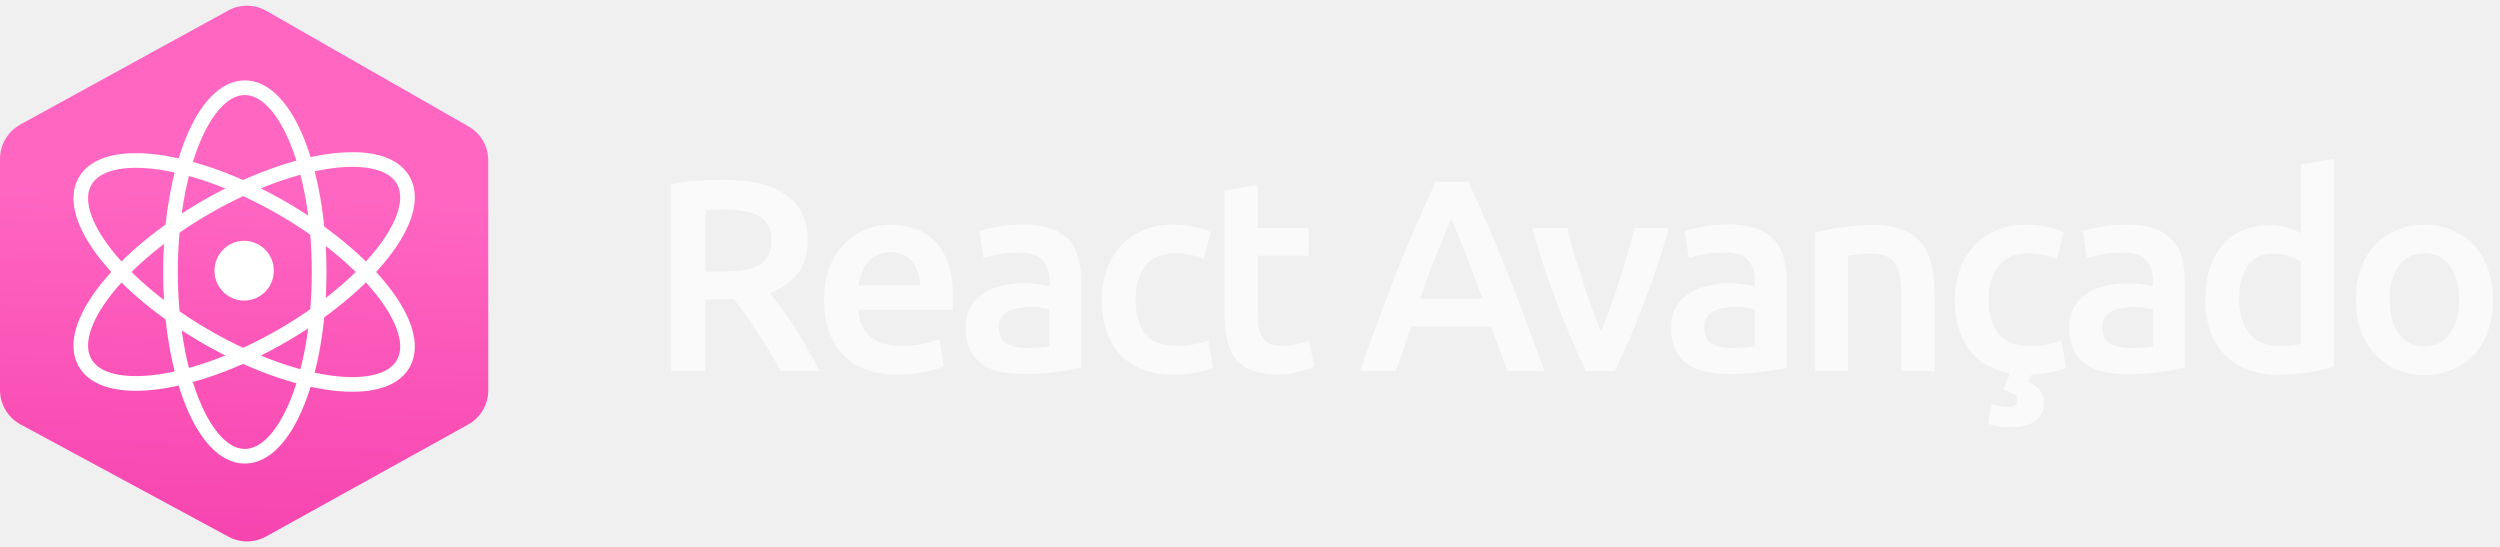
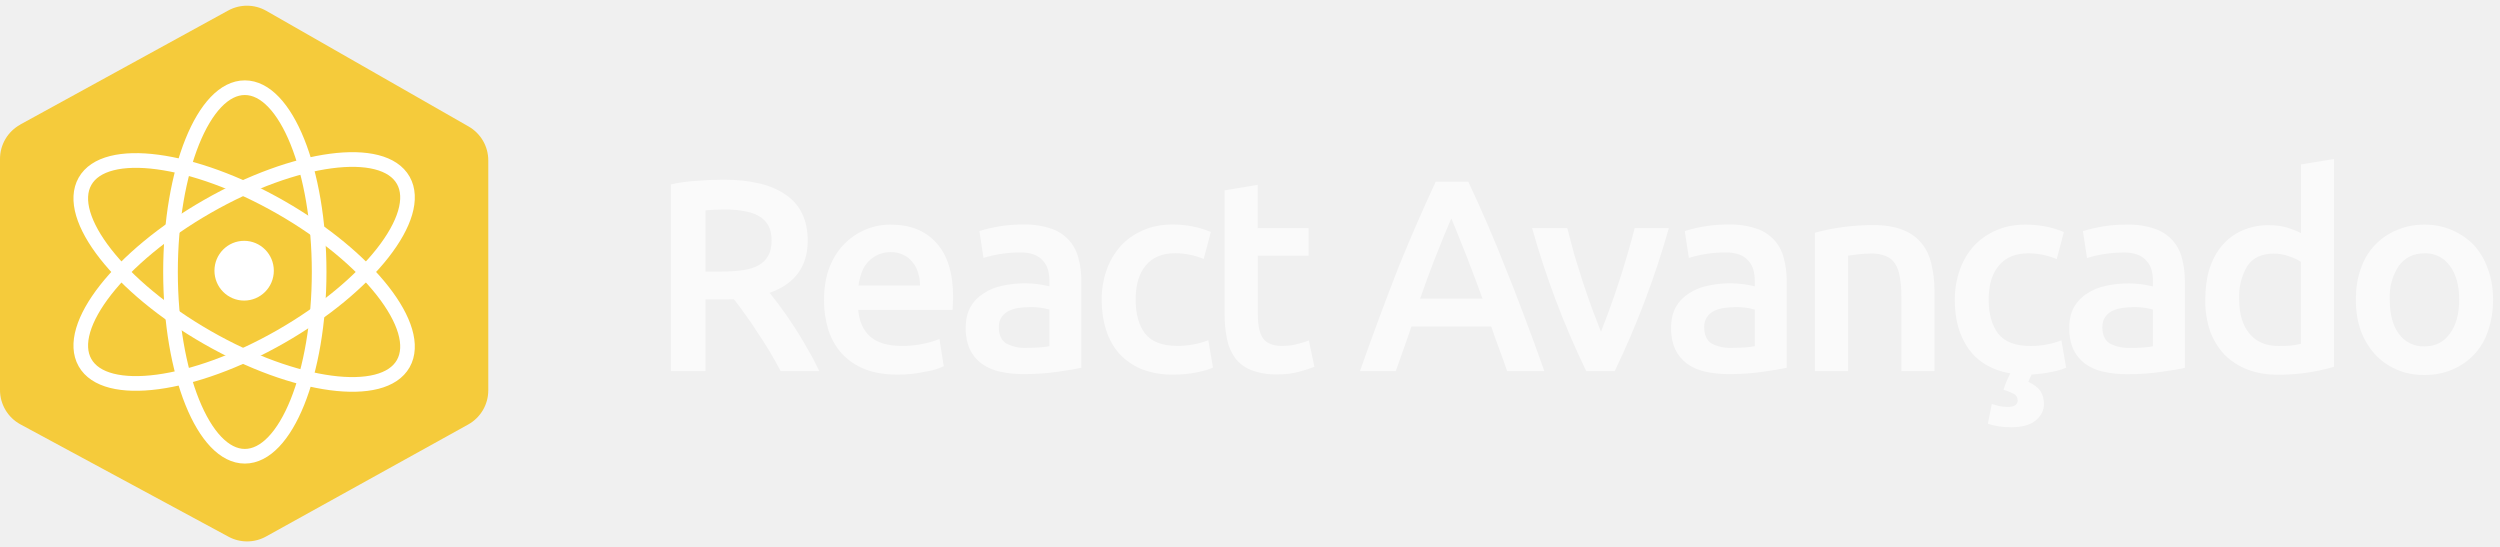
<svg xmlns="http://www.w3.org/2000/svg" fill="none" viewBox="0 0 256 56">
  <path d="M2.08 12.75L23.36 1.08a4 4 0 013.91.03L48 12.96A4 4 0 0150 16.43v23.54a4 4 0 01-2.06 3.5l-20.7 11.47a4 4 0 01-3.84.02L2.1 43.46A4 4 0 010 39.94V16.26a4 4 0 012.08-3.5z" fill="url(#paint0_linear)" />
  <ellipse rx="7.65" ry="18.78" transform="matrix(-.49197 .87061 .8678 .49693 25 27.9)" stroke="#fff" stroke-width="1.5" />
  <ellipse rx="7.65" ry="18.78" transform="matrix(-.49197 -.87061 .8678 -.49693 25 27.8)" stroke="#fff" stroke-width="1.5" />
  <ellipse cx="25.07" cy="27.85" rx="7.61" ry="18.87" transform="rotate(180 25.07 27.85)" stroke="#fff" stroke-width="1.5" />
  <ellipse cx="25.01" cy="27.73" rx="3.06" ry="3.04" transform="rotate(-90 25 27.73)" fill="#fff" />
  <path d="M74.06 18.4c2.8 0 4.93.51 6.4 1.54 1.5 1.03 2.25 2.6 2.25 4.7 0 2.64-1.3 4.42-3.9 5.35a41.65 41.65 0 013.92 5.8c.44.74.82 1.48 1.16 2.21h-3.95a40.42 40.42 0 00-2.4-4c-.42-.66-.83-1.26-1.24-1.82-.41-.58-.8-1.1-1.15-1.54l-.67.02h-2.24V38H68.7V18.88c.86-.2 1.77-.31 2.74-.37a34.3 34.3 0 012.6-.11zm.25 3.05c-.75 0-1.44.03-2.07.09v6.27h1.54c.86 0 1.61-.05 2.27-.14.65-.1 1.19-.26 1.62-.5.45-.25.78-.58 1-.99.23-.4.34-.93.34-1.56 0-.6-.1-1.1-.33-1.52a2.47 2.47 0 00-.98-.98c-.41-.24-.9-.4-1.49-.5-.58-.11-1.21-.17-1.9-.17zm10.07 9.3c0-1.29.19-2.42.56-3.39.4-.97.9-1.77 1.54-2.4a6.6 6.6 0 014.7-1.96c2.02 0 3.59.62 4.7 1.87 1.15 1.25 1.72 3.12 1.72 5.6l-.03.64c0 .23-.01.43-.03.62h-9.66c.1 1.17.5 2.09 1.23 2.74.75.64 1.82.95 3.22.95a10.35 10.35 0 003.87-.7l.44 2.78a6.26 6.26 0 01-1.9.56 12.6 12.6 0 01-2.83.3c-1.29 0-2.4-.18-3.36-.56a6.48 6.48 0 01-2.35-1.6 6.7 6.7 0 01-1.37-2.4 9.97 9.97 0 01-.45-3.05zm9.83-1.51c0-.47-.07-.9-.2-1.32-.13-.43-.33-.8-.59-1.1a2.37 2.37 0 00-.92-.72 2.73 2.73 0 00-1.29-.28 3.11 3.11 0 00-3 2.16c-.14.4-.25.83-.3 1.26h6.3zm10.87 6.38c1.05 0 1.84-.06 2.38-.17V31.7a6.63 6.63 0 00-1.99-.25c-.37 0-.75.03-1.15.08a3.7 3.7 0 00-1.03.31c-.3.15-.54.36-.73.64-.19.27-.28.6-.28 1.01 0 .8.25 1.36.76 1.68a4 4 0 002.04.45zm-.28-12.63a8.3 8.3 0 012.83.42 4.21 4.21 0 012.8 3.02c.2.72.3 1.5.3 2.36v8.87c-.52.12-1.31.25-2.37.4-1.05.16-2.23.25-3.56.25-.88 0-1.68-.09-2.4-.25a5.2 5.2 0 01-1.88-.82 4 4 0 01-1.2-1.45 5.2 5.2 0 01-.43-2.21c0-.84.16-1.55.48-2.13.33-.58.78-1.05 1.34-1.4a5.4 5.4 0 011.93-.79 10.55 10.55 0 014.82.06v-.56c0-.4-.05-.77-.14-1.12-.1-.35-.26-.66-.5-.92-.23-.28-.54-.5-.93-.65a3.89 3.89 0 00-1.43-.22 12.8 12.8 0 00-3.75.56l-.42-2.75a14.7 14.7 0 014.5-.67zm8.01 7.7c0-1.08.17-2.09.5-3.02a7.3 7.3 0 011.44-2.47c.63-.69 1.4-1.23 2.3-1.62.89-.4 1.9-.59 3.02-.59 1.38 0 2.68.25 3.92.76l-.73 2.77a7.6 7.6 0 00-2.92-.59c-1.32 0-2.33.42-3.02 1.26-.69.82-1.03 1.99-1.03 3.5 0 1.46.32 2.62.97 3.47.66.84 1.76 1.26 3.3 1.26a8.7 8.7 0 003.17-.58l.48 2.8c-.38.18-.94.35-1.7.5-.76.15-1.53.22-2.33.22a8.79 8.79 0 01-3.28-.56 6.58 6.58 0 01-2.3-1.6c-.6-.68-1.04-1.5-1.34-2.43-.3-.95-.45-1.98-.45-3.08zm12.6-11.2l3.38-.56v4.43H134v2.82h-5.2v5.97c0 1.17.18 2.01.55 2.52.38.5 1.01.75 1.9.75.62 0 1.16-.06 1.63-.2.49-.12.87-.24 1.15-.36l.56 2.7c-.4.16-.9.33-1.54.5-.64.18-1.38.28-2.24.28a7.2 7.2 0 01-2.63-.42 3.92 3.92 0 01-1.66-1.2 4.94 4.94 0 01-.86-1.94 12.2 12.2 0 01-.26-2.6V19.49zM154.33 38c-.26-.77-.53-1.52-.81-2.27-.28-.74-.56-1.51-.82-2.3h-8.17a83.8 83.8 0 01-.81 2.33l-.79 2.24h-3.67a333.28 333.28 0 013.98-10.72 195.8 195.8 0 013.78-8.68h3.33a144.25 144.25 0 013.75 8.68c.64 1.56 1.28 3.23 1.94 4.98.67 1.75 1.37 3.67 2.1 5.74h-3.81zm-5.71-15.65a120.1 120.1 0 00-3.2 8.23h6.39a187.52 187.52 0 00-3.2-8.23zM162.43 38a88.45 88.45 0 01-5.54-14.64h3.6l.7 2.66.88 2.82c.31.94.63 1.85.95 2.75l.92 2.38a87.54 87.54 0 002.72-7.95c.28-.96.52-1.84.73-2.66h3.5A91.1 91.1 0 01165.35 38h-2.92zm14.88-2.38c1.04 0 1.84-.06 2.38-.17V31.7a6.63 6.63 0 00-1.99-.25c-.37 0-.75.03-1.15.08a3.7 3.7 0 00-1.03.31c-.3.15-.55.36-.73.64-.19.27-.28.6-.28 1.01 0 .8.25 1.36.75 1.68a4 4 0 002.05.45zm-.28-12.63a8.3 8.3 0 012.83.42 4.21 4.21 0 012.8 3.02c.2.72.3 1.5.3 2.36v8.87c-.52.12-1.31.25-2.38.4-1.04.16-2.23.25-3.55.25-.88 0-1.68-.09-2.4-.25a5.2 5.2 0 01-1.88-.82 4 4 0 01-1.2-1.45 5.2 5.2 0 01-.43-2.21c0-.84.16-1.55.48-2.13.33-.58.78-1.05 1.34-1.4a5.4 5.4 0 011.93-.79 10.55 10.55 0 014.82.06v-.56c0-.4-.05-.77-.14-1.12-.1-.35-.26-.66-.5-.92-.23-.28-.54-.5-.93-.65a3.89 3.89 0 00-1.43-.22 12.8 12.8 0 00-3.75.56l-.42-2.75a14.7 14.7 0 014.5-.67zm8.82.84a22.64 22.64 0 016.02-.78c1.2 0 2.2.17 3 .5.8.32 1.44.78 1.9 1.37.49.58.82 1.3 1.01 2.13.2.82.31 1.73.31 2.72V38h-3.39v-7.7a10 10 0 00-.17-1.99c-.09-.56-.26-1-.5-1.34-.22-.36-.54-.6-.95-.76a3.7 3.7 0 00-1.46-.25c-.43 0-.88.03-1.34.08l-1.04.14V38h-3.39V23.83zM207.7 39.1c.6.28 1.01.6 1.24.95.24.36.36.8.36 1.32 0 .65-.28 1.21-.84 1.68-.56.47-1.4.7-2.52.7-.9 0-1.7-.12-2.38-.36l.4-2.02.72.2c.3.07.6.1.92.1.32 0 .56-.05.73-.16a.55.55 0 00.28-.5c0-.3-.13-.53-.4-.68a7.14 7.14 0 00-.77-.33l-.28-.09a9.54 9.54 0 01.7-1.68 7.19 7.19 0 01-2.53-.9 5.87 5.87 0 01-1.76-1.62 7.66 7.66 0 01-1.06-2.26c-.23-.84-.34-1.76-.34-2.75 0-1.08.17-2.09.5-3.02a7.3 7.3 0 011.43-2.47c.64-.69 1.4-1.23 2.3-1.62.9-.4 1.9-.59 3.02-.59 1.38 0 2.7.25 3.92.76l-.73 2.77a7.6 7.6 0 00-2.9-.59c-1.33 0-2.34.42-3.03 1.26-.7.82-1.04 1.99-1.04 3.5 0 1.46.33 2.62.98 3.47.66.84 1.76 1.26 3.3 1.26a8.7 8.7 0 003.17-.58l.48 2.8c-.34.16-.83.31-1.49.44-.65.13-1.33.22-2.04.26a7.65 7.65 0 00-.34.75zm10.38-3.47c1.05 0 1.84-.06 2.38-.17V31.7a6.63 6.63 0 00-1.99-.25c-.37 0-.75.03-1.14.08a3.7 3.7 0 00-1.04.31c-.3.15-.54.36-.73.64-.19.27-.28.6-.28 1.01 0 .8.25 1.36.76 1.68a4 4 0 002.04.45zm-.28-12.63a8.3 8.3 0 012.83.42 4.21 4.21 0 012.8 3.02c.2.72.3 1.5.3 2.36v8.87c-.51.12-1.3.25-2.37.4-1.05.16-2.23.25-3.56.25-.88 0-1.68-.09-2.4-.25a5.2 5.2 0 01-1.88-.82 4 4 0 01-1.2-1.45 5.2 5.2 0 01-.43-2.21c0-.84.16-1.55.48-2.13.34-.58.78-1.05 1.34-1.4a5.4 5.4 0 011.94-.79 10.55 10.55 0 014.81.06v-.56c0-.4-.04-.77-.14-1.12-.1-.35-.26-.66-.5-.92-.23-.28-.53-.5-.93-.65a3.89 3.89 0 00-1.42-.22 12.8 12.8 0 00-3.76.56l-.42-2.75a14.7 14.7 0 014.5-.67zm11.49 7.65c0 1.49.35 2.67 1.06 3.52.71.84 1.69 1.26 2.94 1.26.54 0 1-.01 1.37-.05.4-.06.71-.11.95-.17v-8.4c-.3-.2-.7-.4-1.2-.56-.49-.19-1-.28-1.57-.28-1.23 0-2.14.42-2.71 1.26a6.09 6.09 0 00-.84 3.42zm9.71 6.91a20.01 20.01 0 01-5.74.81c-1.16 0-2.2-.17-3.1-.53a6.7 6.7 0 01-2.36-1.51 7.15 7.15 0 01-1.48-2.4 9.54 9.54 0 01-.5-3.2c0-1.16.13-2.2.41-3.14.3-.95.73-1.76 1.3-2.43a5.54 5.54 0 012.04-1.54 6.5 6.5 0 012.77-.56c.7 0 1.33.08 1.88.25.54.17 1 .35 1.4.56v-7.03l3.38-.56v21.28zm16.29-6.89c0 1.16-.17 2.22-.5 3.17a6.38 6.38 0 01-3.67 4c-.86.38-1.81.56-2.86.56-1.04 0-2-.18-2.85-.56-.86-.37-1.6-.9-2.22-1.57a7.36 7.36 0 01-1.45-2.43c-.34-.95-.5-2-.5-3.17 0-1.15.16-2.2.5-3.13a6.42 6.42 0 013.7-3.98c.85-.37 1.8-.56 2.82-.56a7.01 7.01 0 015.07 2.1 7 7 0 011.43 2.44c.35.93.53 1.98.53 3.13zm-3.47 0c0-1.45-.32-2.6-.95-3.44a3.02 3.02 0 00-2.6-1.29c-1.13 0-2 .43-2.64 1.29a5.71 5.71 0 00-.92 3.44c0 1.48.3 2.65.92 3.5a3.1 3.1 0 002.63 1.3c1.12 0 1.99-.44 2.6-1.3.64-.85.96-2.02.96-3.5z" fill="#FAFAFA" />
  <defs>
    <linearGradient id="paint0_linear" x1="24" y1="76" x2="26" y2="19.5" gradientUnits="userSpaceOnUse">
-       <stop stop-color="#F231A5" />
-       <stop offset="1" stop-color="#FF66C2" />
+       <stop stop-color="#f5cb3b" />
+       <stop offset="1" stop-color="#f5cb3b" />
    </linearGradient>
  </defs>
</svg>
